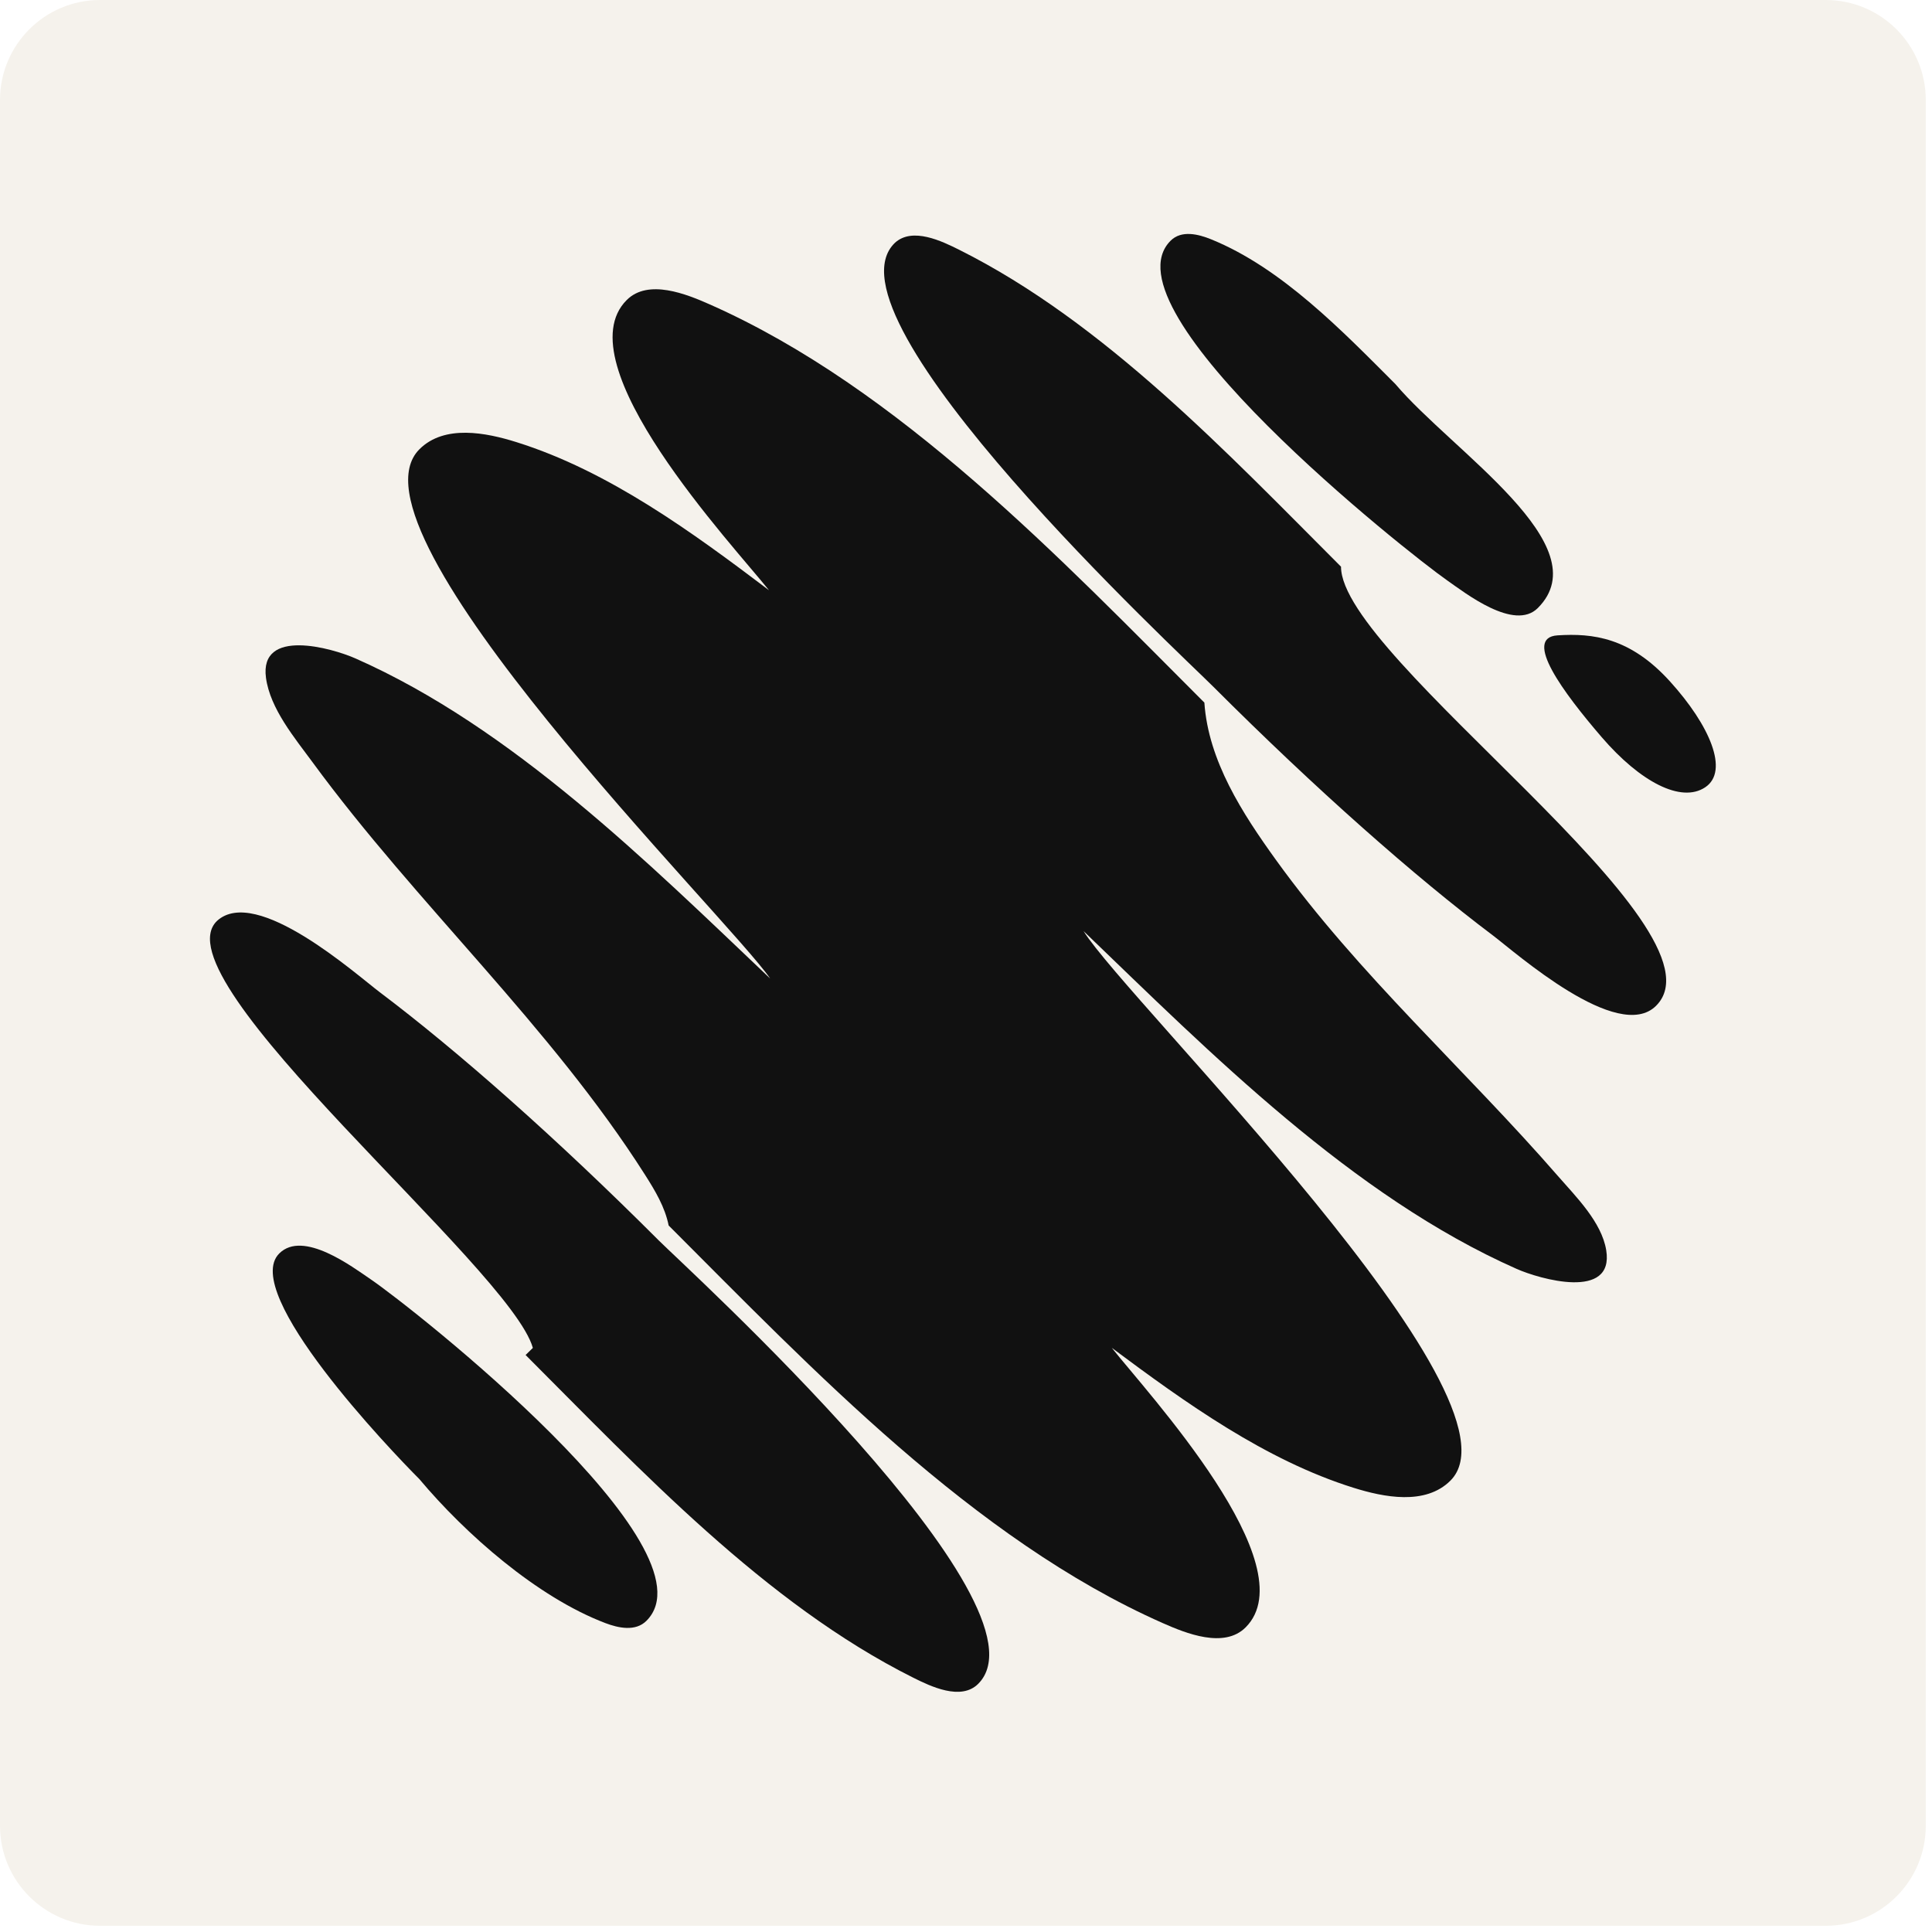
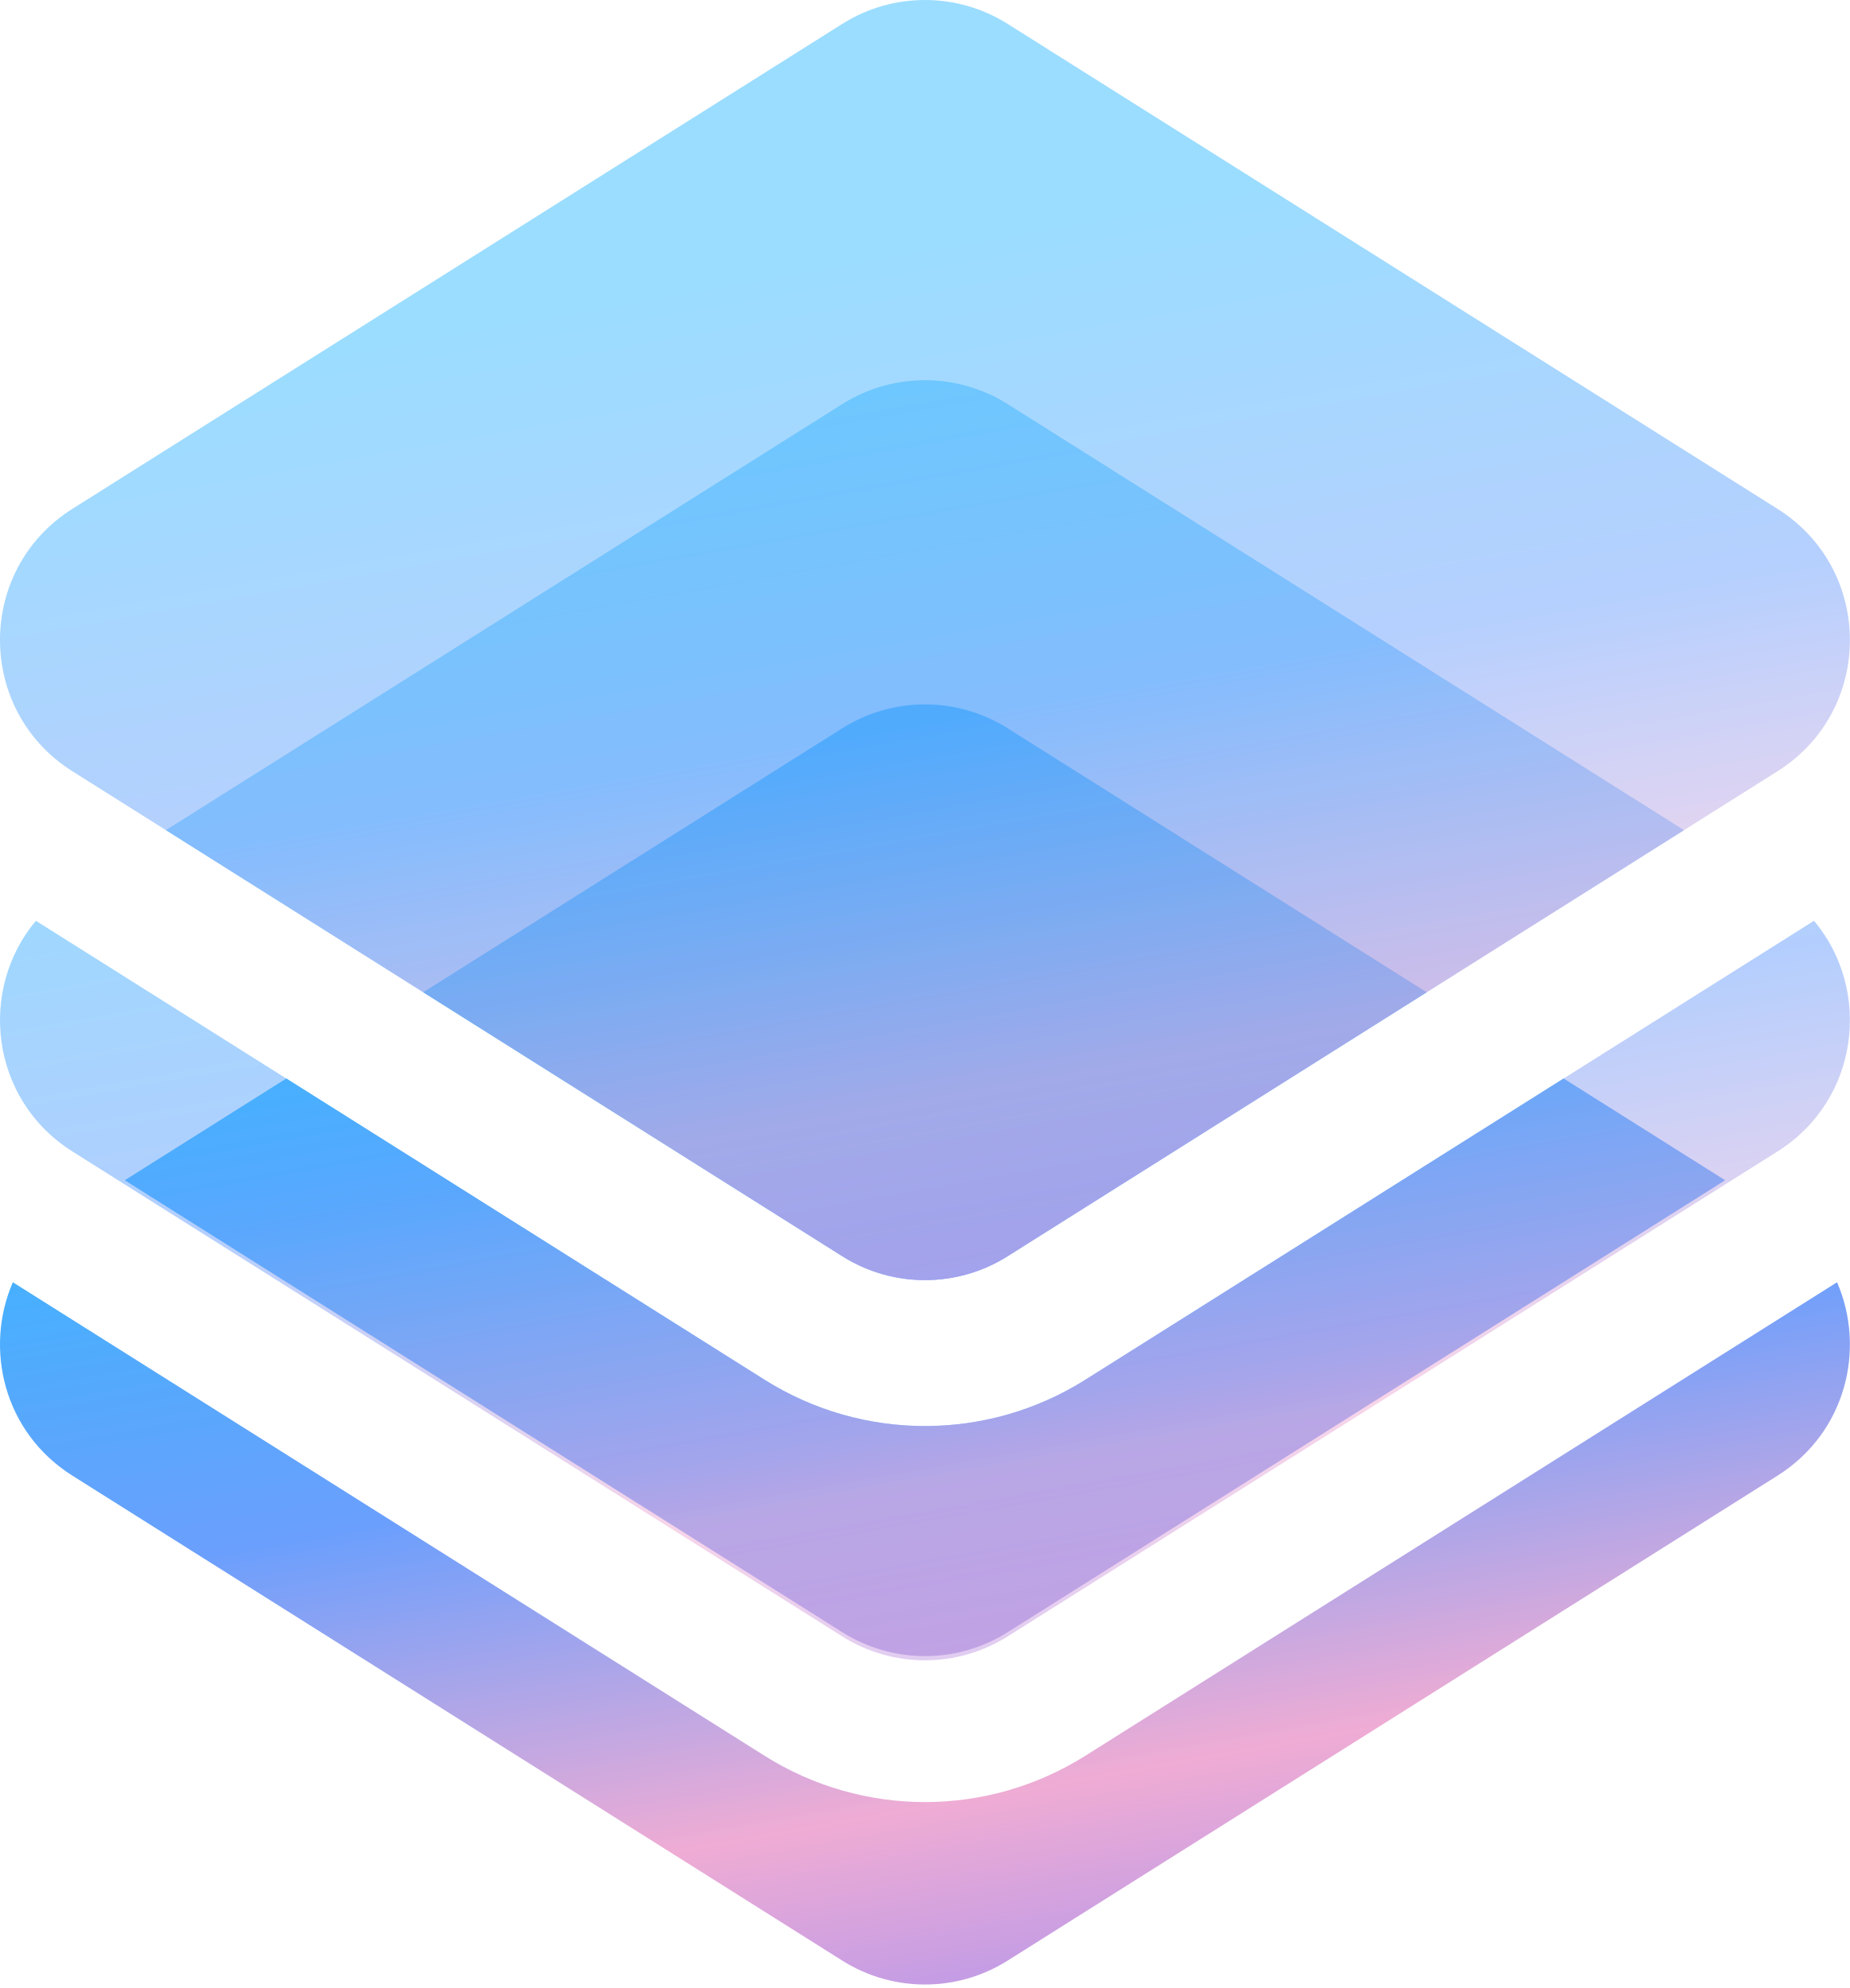
- <svg xmlns="http://www.w3.org/2000/svg" width="251" height="251" viewBox="0 0 251 251" fill="none">
-   <rect width="250.192" height="250.192" rx="13" fill="#F5F2EC" />
-   <path fill-rule="evenodd" clip-rule="evenodd" d="M54.488 58.369C57.748 55.108 63.187 56.217 67.085 57.437C79.089 61.196 89.964 69.168 99.906 76.683C95.195 70.781 73.161 47.242 81.42 38.98C84.216 36.183 89.2 38.216 92.19 39.539C116.797 50.423 137.869 72.678 156.469 91.282C156.983 98.86 161.443 105.715 165.763 111.711C176.536 126.662 190.354 138.94 202.403 152.786C204.71 155.438 208.078 158.75 208.675 162.422C209.743 168.987 199.99 166.157 197.054 164.858C175.716 155.42 157.26 136.826 140.771 120.966C146.524 130.176 199.118 181.674 188.44 192.355C185.18 195.617 179.741 194.508 175.843 193.287C164.379 189.698 153.993 182.225 144.441 175.107C149.034 180.93 169.867 203.383 161.828 211.425C159.032 214.222 154.049 212.189 151.058 210.866C126.49 199.999 105.439 177.786 86.869 159.211C86.39 156.806 85.097 154.667 83.795 152.619C71.492 133.271 54.145 117.497 40.615 99.041C38.315 95.903 35.099 92.088 34.555 88.055C33.675 81.521 43.105 84.18 46.194 85.547C66.555 94.553 84.213 112.08 100.059 127.127C94.525 119.105 43.854 69.006 54.488 58.369ZM206.969 163.263C206.971 163.24 206.971 163.243 206.969 163.263Z" fill="#111111" />
-   <path d="M28.196 119.639C33.287 114.98 46.269 126.595 49.336 128.905C59.382 136.471 72.269 147.835 85.633 161.202C89.128 164.698 137.344 208.498 127.085 218.759C124.848 220.997 120.899 219.087 118.614 217.944C99.428 208.345 83.195 190.952 68.285 176.038L69.227 175.117C66.349 164.77 20.263 127.244 28.196 119.639Z" fill="#111111" />
-   <path d="M116.268 31.544C118.541 29.464 122.376 31.331 124.634 32.46C143.5 41.898 159.564 58.962 174.221 73.623C174.217 85.524 225.181 120.638 215.157 130.665C210.223 135.6 196.886 123.739 193.913 121.499C183.866 113.933 170.979 102.569 157.615 89.202C153.29 84.876 106.172 41.222 116.268 31.544Z" fill="#111111" />
-   <path d="M208.092 95.776C203.115 89.995 197.803 82.834 202.352 82.544C206.901 82.254 211.752 82.788 216.949 88.518C222.145 94.248 224.677 100.182 221.538 102.281C218.399 104.381 213.069 101.557 208.092 95.776Z" fill="#111111" />
-   <path fill-rule="evenodd" clip-rule="evenodd" d="M36.276 162.851C39.378 159.748 45.784 164.589 48.178 166.217C53.63 169.925 93.338 201.216 83.985 210.571C82.56 211.997 80.334 211.506 78.663 210.873C69.755 207.496 60.428 199.248 54.477 192.154L55.823 191.02C54.477 192.154 54.477 192.154 54.477 192.154C50.762 188.438 31.18 167.949 36.276 162.851Z" fill="#111111" />
-   <path fill-rule="evenodd" clip-rule="evenodd" d="M152.081 31.273C153.497 29.857 155.71 30.428 157.339 31.088C166.528 34.812 174.445 43.056 181.278 49.889C188.703 58.667 207.918 70.863 199.789 78.994C196.737 82.047 190.341 77.026 188.055 75.433C182.792 71.768 143.075 40.282 152.081 31.273ZM153.025 34.242C152.974 33.932 153.082 34.558 153.025 34.242Z" fill="#111111" />
+ <svg xmlns="http://www.w3.org/2000/svg" width="457" height="491" viewBox="0 0 457 491" fill="none">
+   <path d="M453.826 316.692C460.965 333.14 456.06 353.789 439.109 364.465L248.912 484.244C236.438 492.099 220.563 492.099 208.089 484.244L17.891 364.465C0.941 353.789 -3.966 333.14 3.173 316.692L188.879 433.642C213.092 448.891 243.908 448.891 268.122 433.642L453.826 316.692ZM426.18 291.501L248.912 403.138C236.438 410.994 220.563 410.994 208.089 403.138L30.82 291.501L70.73 266.367L188.88 340.772C213.093 356.021 243.908 356.021 268.122 340.772L386.269 266.367L426.18 291.501ZM208.089 179.864C220.563 172.009 236.438 172.009 248.912 179.864L352.446 245.066L248.912 310.268C236.438 318.124 220.563 318.124 208.089 310.268L104.554 245.065L208.089 179.864Z" fill="url(#paint0_linear_793_1319)" />
+   <path opacity="0.51" d="M188.879 340.781C213.092 356.03 243.909 356.03 268.122 340.781L448.135 227.416C462.441 244.46 459.433 271.595 439.109 284.394L248.911 404.175C236.438 412.03 220.562 412.03 208.089 404.175L17.892 284.394C-2.432 271.595 -5.441 244.459 8.865 227.415L188.879 340.781ZM208.089 99.794C220.562 91.938 236.438 91.939 248.911 99.794L416.024 205.035L248.912 310.277C236.439 318.132 220.563 318.132 208.09 310.277L40.976 205.035L208.089 99.794Z" fill="url(#paint1_linear_793_1319)" />
+   <path opacity="0.49" d="M208.089 5.891C220.562 -1.964 236.438 -1.964 248.911 5.891L439.109 125.671C462.964 140.694 462.964 175.469 439.109 190.492L248.911 310.272C236.438 318.127 220.563 318.127 208.089 310.272L17.891 190.492C-5.964 175.469 -5.964 140.694 17.891 125.671L208.089 5.891Z" fill="url(#paint2_linear_793_1319)" />
+   <defs>
+     <linearGradient id="paint0_linear_793_1319" x1="204.65" y1="239.342" x2="259.115" y2="545.845" gradientUnits="userSpaceOnUse">
+       <stop stop-color="#34B9FE" />
+       <stop offset="0.37" stop-color="#6A9FFD" />
+       <stop offset="0.668" stop-color="#EFACD4" />
+       <stop offset="1" stop-color="#8987FB" />
+     </linearGradient>
+     <linearGradient id="paint1_linear_793_1319" x1="204.65" y1="159.272" x2="259.116" y2="465.776" gradientUnits="userSpaceOnUse">
+       <stop stop-color="#34B9FE" />
+       <stop offset="0.37" stop-color="#6A9FFD" />
+       <stop offset="0.668" stop-color="#EFACD4" />
+       <stop offset="1" stop-color="#8987FB" />
+     </linearGradient>
+     <linearGradient id="paint2_linear_793_1319" x1="204.65" y1="65.37" x2="259.116" y2="371.873" gradientUnits="userSpaceOnUse">
+       <stop stop-color="#34B9FE" />
+       <stop offset="0.37" stop-color="#6A9FFD" />
+       <stop offset="0.668" stop-color="#EFACD4" />
+       <stop offset="1" stop-color="#8987FB" />
+     </linearGradient>
+   </defs>
</svg>
